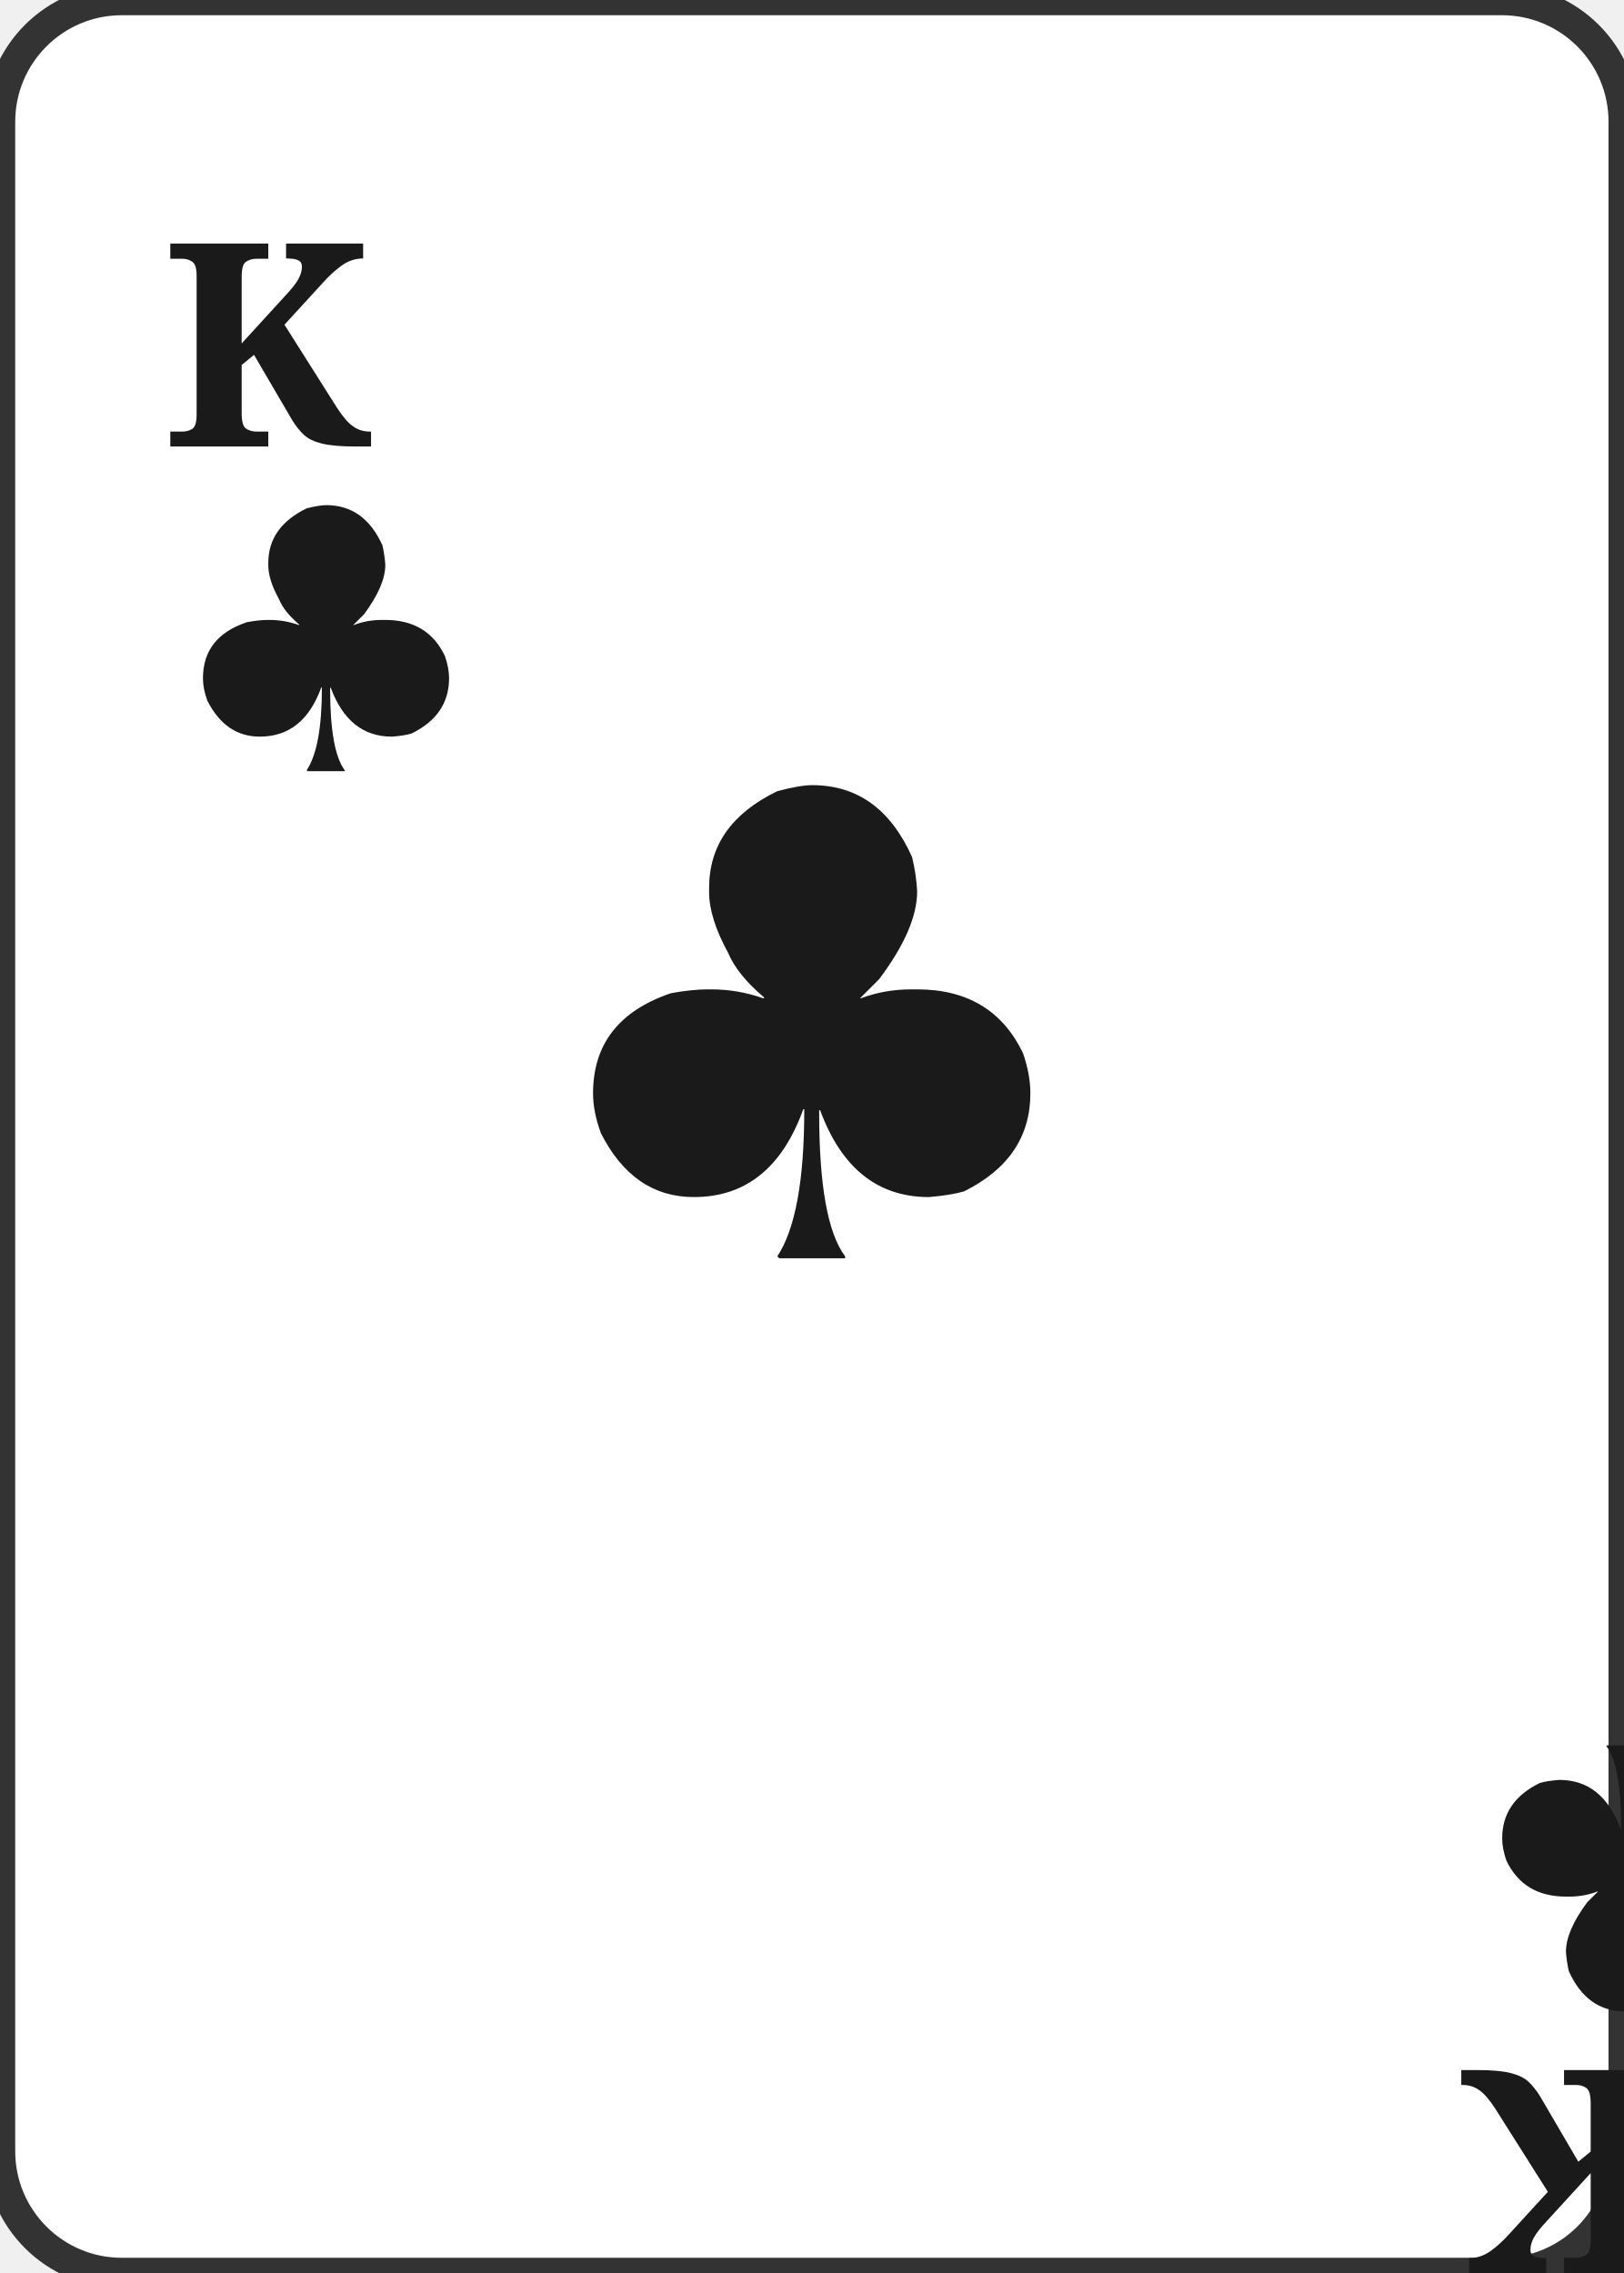
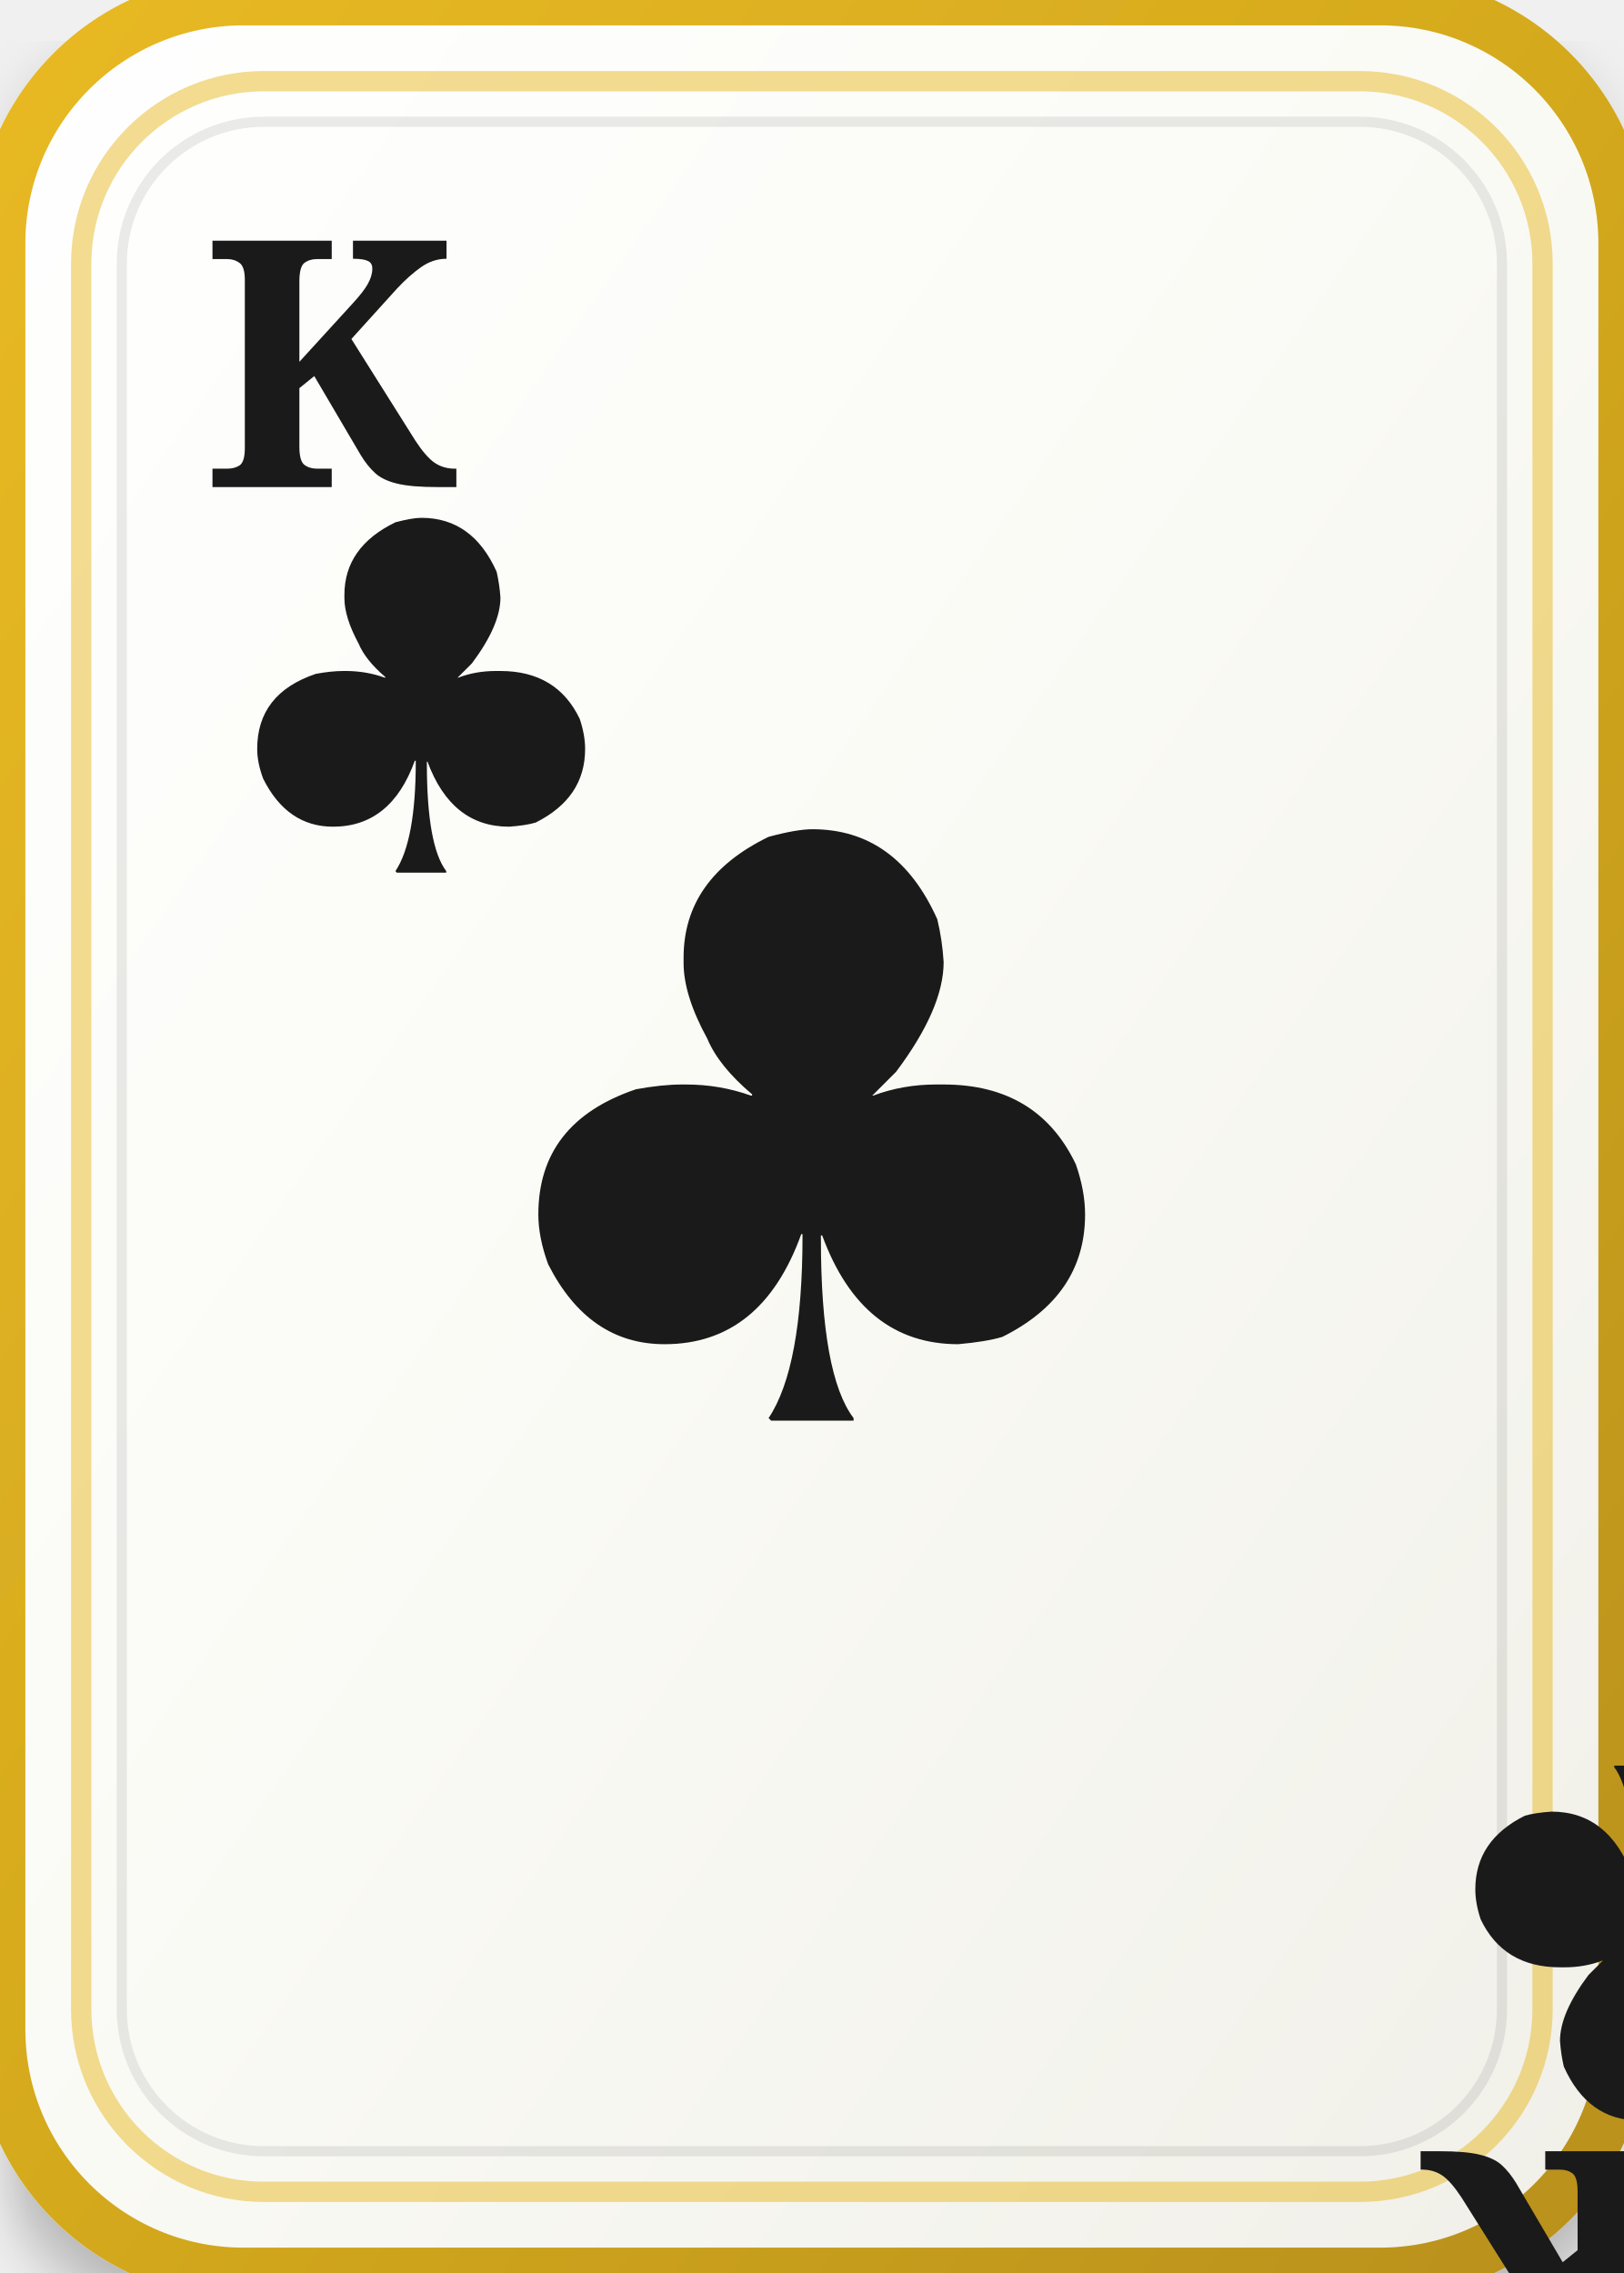
<svg xmlns="http://www.w3.org/2000/svg" viewBox="0 0 80 112" width="80" height="112">
-   <rect width="80" height="112" rx="6" ry="6" fill="#fff" stroke="#333" stroke-width="1.5" />
-   <text x="8" y="22" font-family="Georgia, serif" font-size="14" font-weight="bold" fill="#1a1a1a">K</text>
-   <text x="8" y="38" font-family="Georgia, serif" font-size="18" fill="#1a1a1a">♣</text>
-   <text x="40" y="62" font-family="Georgia, serif" font-size="32" fill="#1a1a1a" text-anchor="middle">♣</text>
-   <text x="72" y="102" font-family="Georgia, serif" font-size="14" font-weight="bold" fill="#1a1a1a" text-anchor="end" transform="rotate(180 72 102)">K</text>
-   <text x="72" y="86" font-family="Georgia, serif" font-size="18" fill="#1a1a1a" text-anchor="end" transform="rotate(180 72 86)">♣</text>
+   <defs>
+     <linearGradient id="face" x1="0%" y1="0%" x2="100%" y2="100%">
+       <stop offset="0%" style="stop-color:#fff" />
+       <stop offset="50%" style="stop-color:#fafaf5" />
+       <stop offset="100%" style="stop-color:#f0efe8" />
+     </linearGradient>
+     <linearGradient id="goldEdge" x1="0%" y1="0%" x2="100%" y2="100%">
+       <stop offset="0%" style="stop-color:#e8b923" />
+       <stop offset="50%" style="stop-color:#d4a91e" />
+       <stop offset="100%" style="stop-color:#b8901a" />
+     </linearGradient>
+     <filter id="shadow" x="-10%" y="-10%" width="120%" height="120%">
+       <feDropShadow dx="0" dy="2" stdDeviation="1.5" flood-color="#000" flood-opacity="0.25" />
+     </filter>
+   </defs>
+   <rect width="80" height="112" rx="12" ry="12" fill="url(#face)" stroke="url(#goldEdge)" stroke-width="2.5" filter="url(#shadow)" />
+   <rect x="4" y="4" width="72" height="104" rx="9" fill="none" stroke="#e8b923" stroke-width="1" opacity="0.5" />
+   <rect x="6" y="6" width="68" height="100" rx="7" fill="none" stroke="rgba(0,0,0,0.08)" stroke-width="0.5" />
+   <text x="10" y="24" font-family="Georgia, serif" font-size="17" font-weight="bold" fill="#1a1a1a">K</text>
+   <text x="10" y="43" font-family="Georgia, serif" font-size="24" fill="#1a1a1a">♣</text>
+   <text x="40" y="70" font-family="Georgia, serif" font-size="40" fill="#1a1a1a" text-anchor="middle" font-weight="bold">♣</text>
+   <text x="70" y="106" font-family="Georgia, serif" font-size="17" font-weight="bold" fill="#1a1a1a" text-anchor="end" transform="rotate(180 70 106)">K</text>
+   <text x="70" y="87" font-family="Georgia, serif" font-size="24" fill="#1a1a1a" text-anchor="end" transform="rotate(180 70 87)">♣</text>
</svg>
